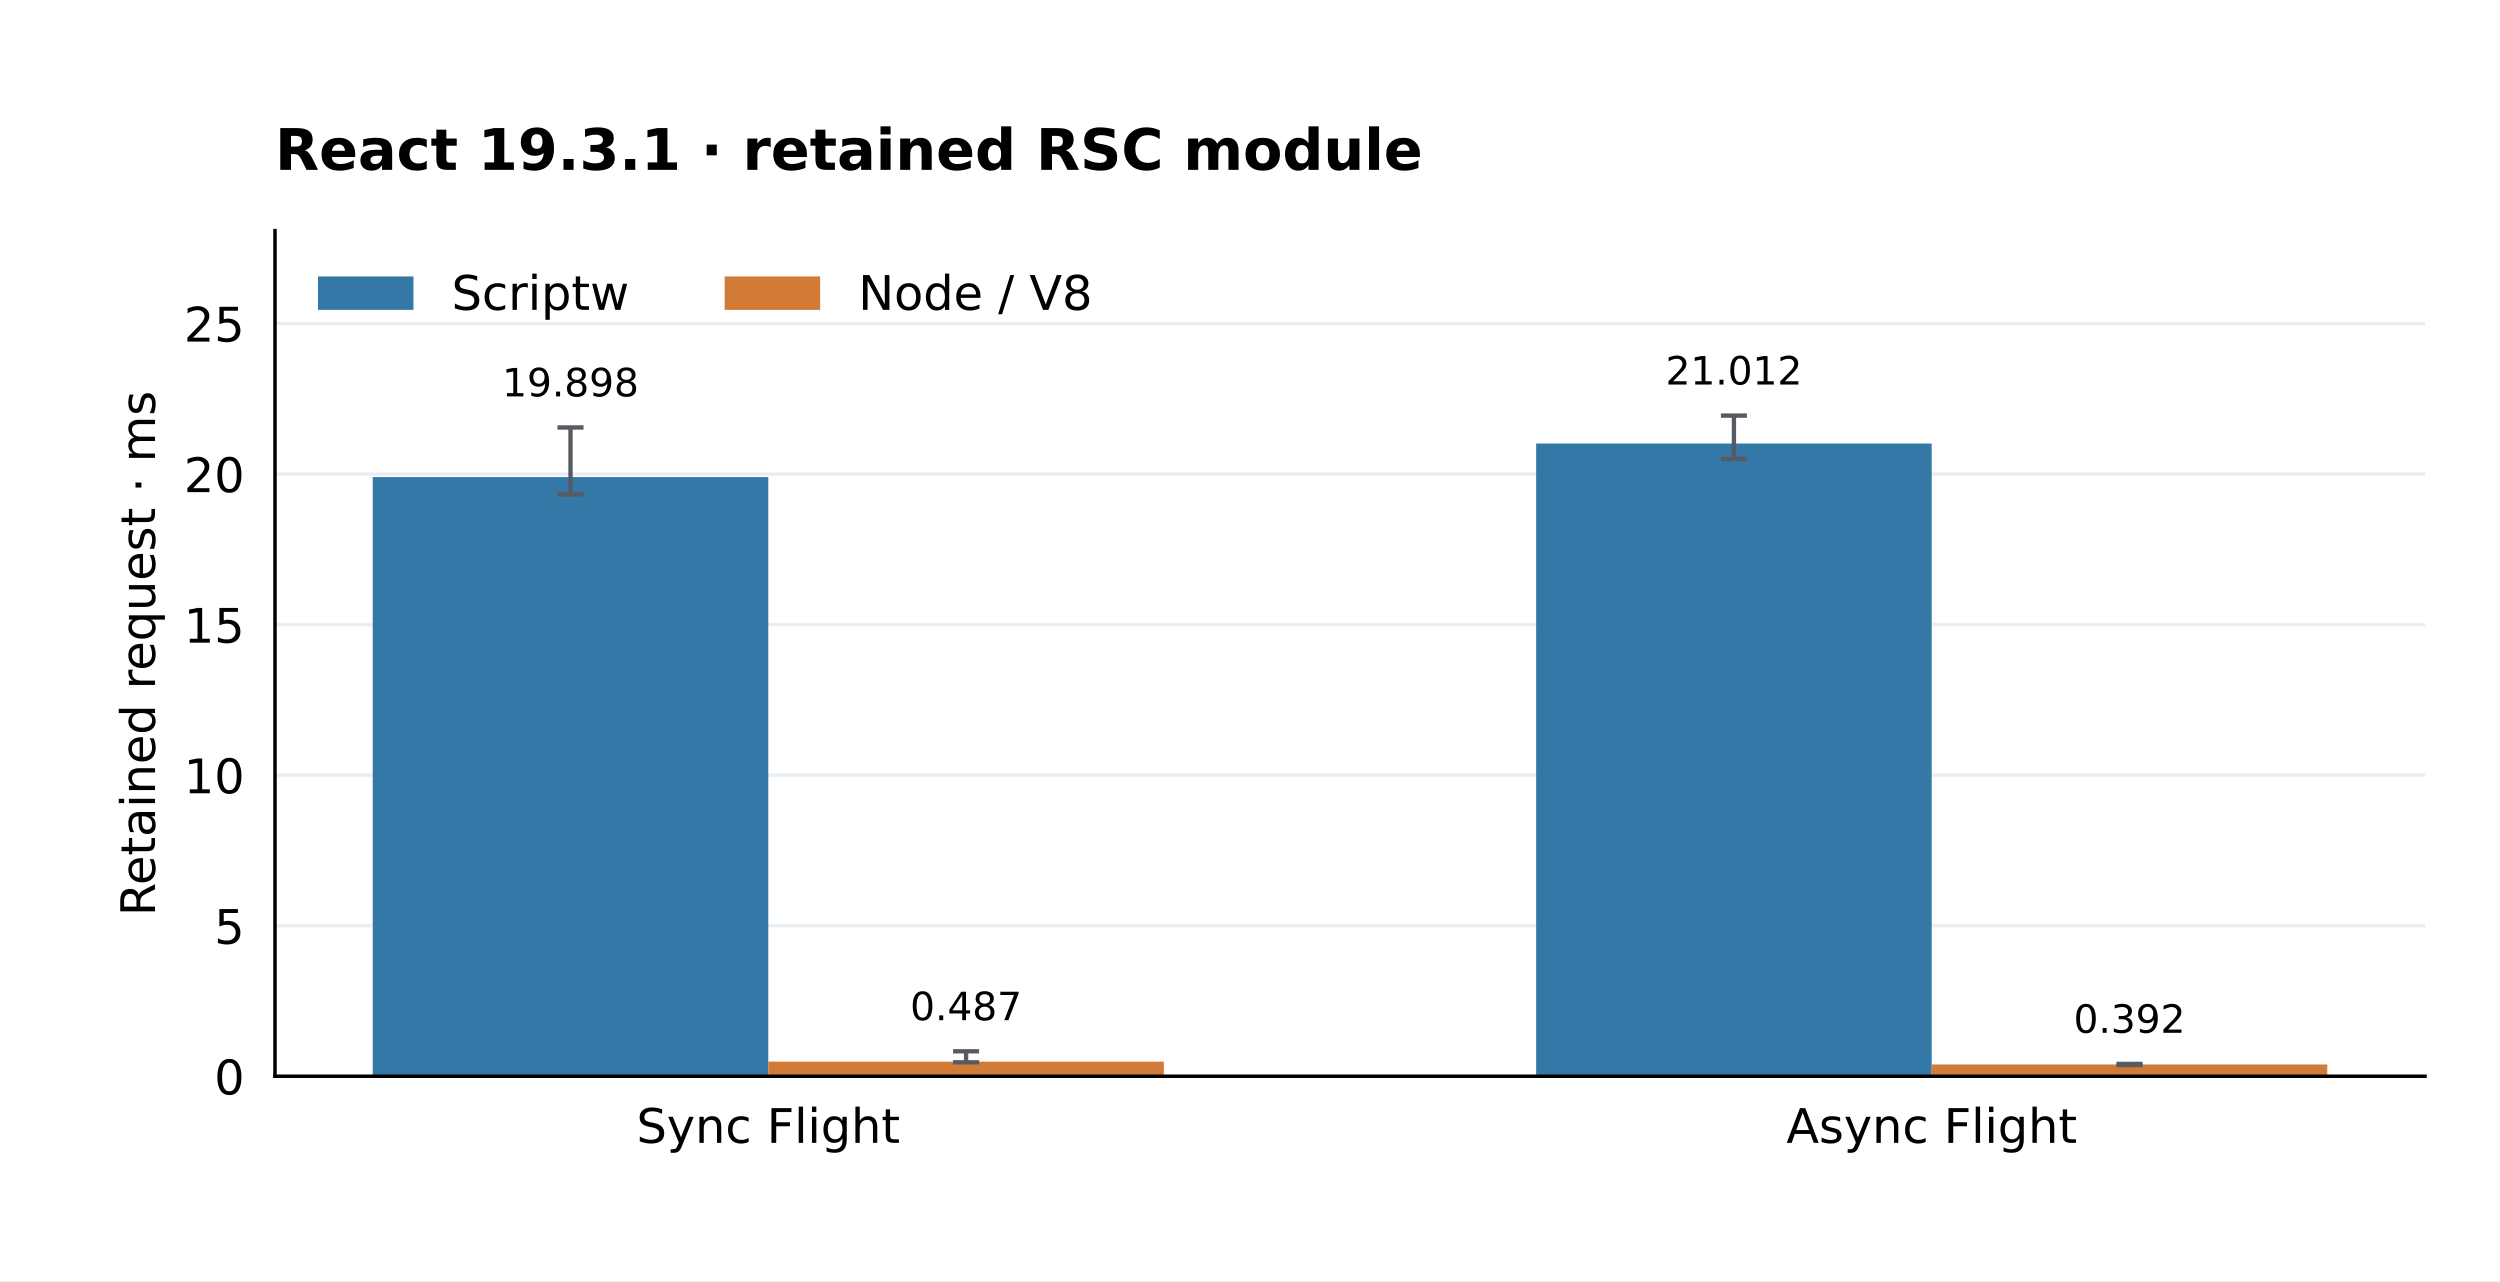
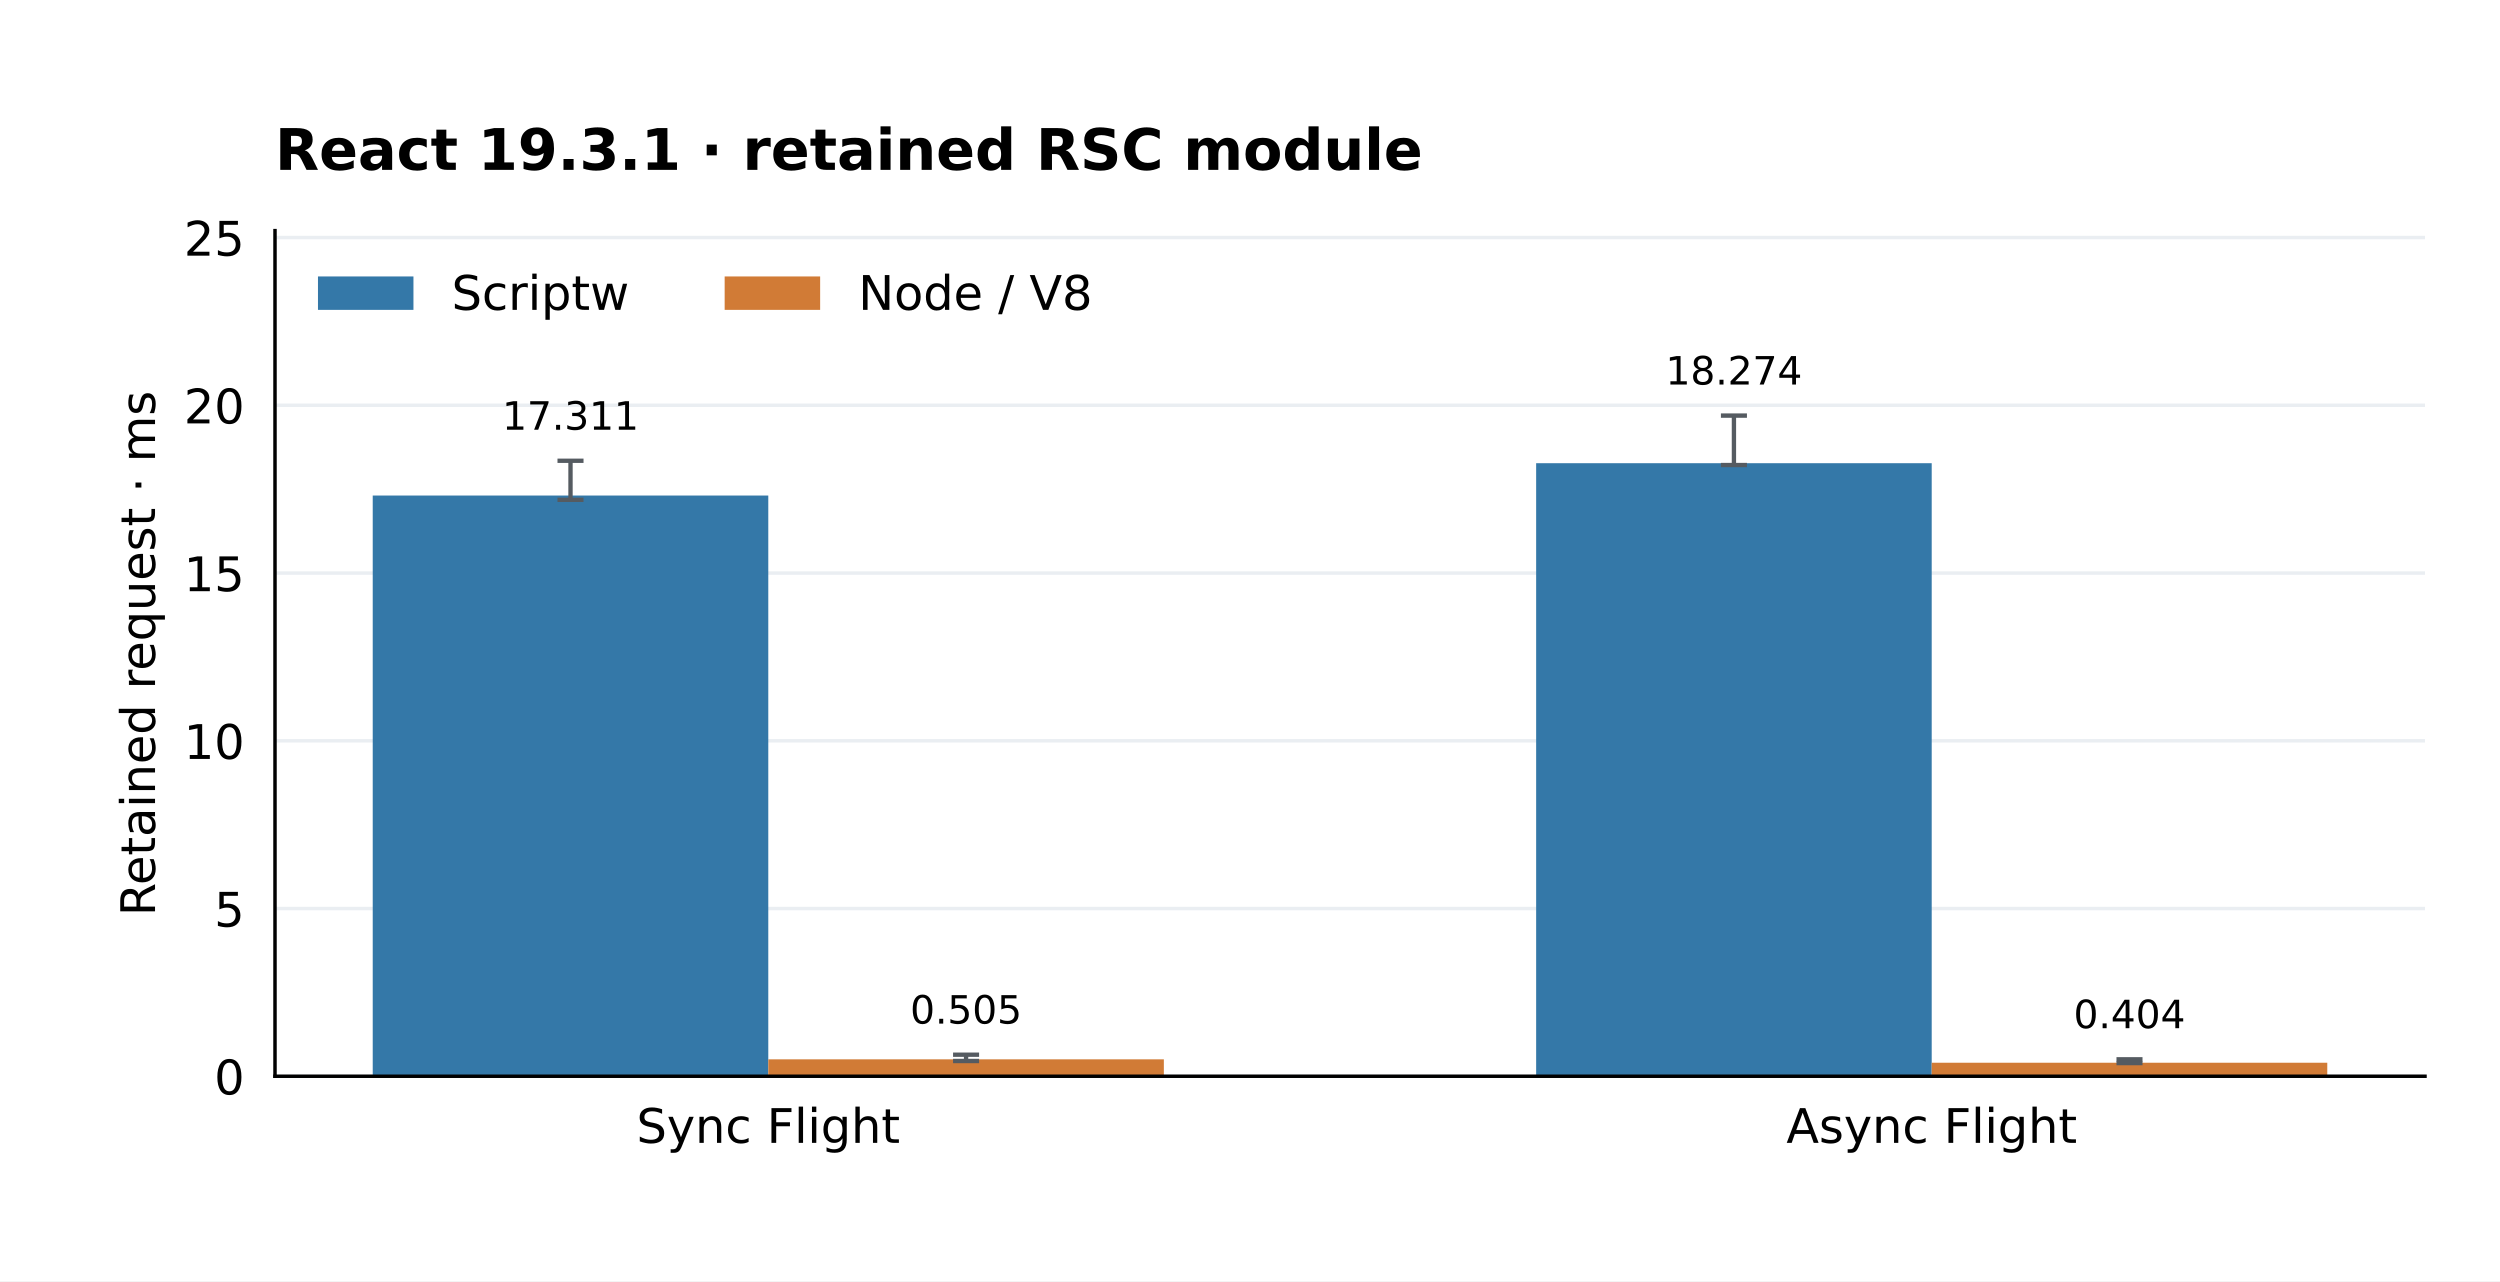
<svg xmlns="http://www.w3.org/2000/svg" xmlns:xlink="http://www.w3.org/1999/xlink" width="576pt" height="295.2pt" viewBox="0 0 576 295.2" version="1.1">
  <defs>
    <style type="text/css">*{stroke-linejoin: round; stroke-linecap: butt}</style>
  </defs>
  <g id="figure_1">
    <g id="patch_1">
      <path d="M 0 295.2 L 576 295.2 L 576 0 L 0 0 z " style="fill: #ffffff" />
    </g>
    <g id="axes_1">
      <g id="patch_2">
        <path d="M 63.36 247.968 L 558.72 247.968 L 558.72 53.136 L 63.36 53.136 z " style="fill: #ffffff" />
      </g>
      <g id="matplotlib.axis_1">
        <g id="xtick_1">
          <g id="line2d_1" />
          <g id="text_1">
            <text style="font-size: 11px; font-family: 'DejaVu Sans'; text-anchor: middle" x="177.014" y="263.326" transform="rotate(-0 177.014 263.3263)">Sync Flight</text>
          </g>
        </g>
        <g id="xtick_2">
          <g id="line2d_2" />
          <g id="text_2">
            <text style="font-size: 11px; font-family: 'DejaVu Sans'; text-anchor: middle" x="445.066" y="263.326" transform="rotate(-0 445.066 263.3263)">Async Flight</text>
          </g>
        </g>
      </g>
      <g id="matplotlib.axis_2">
        <g id="ytick_1">
          <g id="line2d_3">
            <path d="M 63.36 247.968 L 558.72 247.968 " clip-path="url(#p833538aeba)" style="fill: none; stroke: #eaeef2; stroke-width: 0.8; stroke-linecap: square" />
          </g>
          <g id="line2d_4" />
          <g id="text_3">
            <text style="font-size: 11px; font-family: 'DejaVu Sans'; text-anchor: end" x="56.36" y="252.147" transform="rotate(-0 56.36 252.1467)">0</text>
          </g>
        </g>
        <g id="ytick_2">
          <g id="line2d_5">
-             <path d="M 63.36 213.279 L 558.72 213.279 " clip-path="url(#p833538aeba)" style="fill: none; stroke: #eaeef2; stroke-width: 0.8; stroke-linecap: square" />
+             <path d="M 63.36 209.321 L 558.72 209.321 " clip-path="url(#p833538aeba)" style="fill: none; stroke: #eaeef2; stroke-width: 0.8; stroke-linecap: square" />
          </g>
          <g id="line2d_6" />
          <g id="text_4">
-             <text style="font-size: 11px; font-family: 'DejaVu Sans'; text-anchor: end" x="56.36" y="217.457" transform="rotate(-0 56.36 217.4574)">5</text>
+             <text style="font-size: 11px; font-family: 'DejaVu Sans'; text-anchor: end" x="56.36" y="213.5" transform="rotate(-0 56.36 213.4998)">5</text>
          </g>
        </g>
        <g id="ytick_3">
          <g id="line2d_7">
-             <path d="M 63.36 178.589 L 558.72 178.589 " clip-path="url(#p833538aeba)" style="fill: none; stroke: #eaeef2; stroke-width: 0.8; stroke-linecap: square" />
+             <path d="M 63.36 170.674 L 558.72 170.674 " clip-path="url(#p833538aeba)" style="fill: none; stroke: #eaeef2; stroke-width: 0.8; stroke-linecap: square" />
          </g>
          <g id="line2d_8" />
          <g id="text_5">
-             <text style="font-size: 11px; font-family: 'DejaVu Sans'; text-anchor: end" x="56.36" y="182.768" transform="rotate(-0 56.36 182.768)">10</text>
+             <text style="font-size: 11px; font-family: 'DejaVu Sans'; text-anchor: end" x="56.36" y="174.853" transform="rotate(-0 56.36 174.853)">10</text>
          </g>
        </g>
        <g id="ytick_4">
          <g id="line2d_9">
-             <path d="M 63.36 143.9 L 558.72 143.9 " clip-path="url(#p833538aeba)" style="fill: none; stroke: #eaeef2; stroke-width: 0.8; stroke-linecap: square" />
+             <path d="M 63.36 132.027 L 558.72 132.027 " clip-path="url(#p833538aeba)" style="fill: none; stroke: #eaeef2; stroke-width: 0.8; stroke-linecap: square" />
          </g>
          <g id="line2d_10" />
          <g id="text_6">
-             <text style="font-size: 11px; font-family: 'DejaVu Sans'; text-anchor: end" x="56.36" y="148.079" transform="rotate(-0 56.36 148.0786)">15</text>
+             <text style="font-size: 11px; font-family: 'DejaVu Sans'; text-anchor: end" x="56.36" y="136.206" transform="rotate(-0 56.36 136.2061)">15</text>
          </g>
        </g>
        <g id="ytick_5">
          <g id="line2d_11">
-             <path d="M 63.36 109.211 L 558.72 109.211 " clip-path="url(#p833538aeba)" style="fill: none; stroke: #eaeef2; stroke-width: 0.8; stroke-linecap: square" />
+             <path d="M 63.36 93.38 L 558.72 93.38 " clip-path="url(#p833538aeba)" style="fill: none; stroke: #eaeef2; stroke-width: 0.8; stroke-linecap: square" />
          </g>
          <g id="line2d_12" />
          <g id="text_7">
-             <text style="font-size: 11px; font-family: 'DejaVu Sans'; text-anchor: end" x="56.36" y="113.389" transform="rotate(-0 56.36 113.3893)">20</text>
+             <text style="font-size: 11px; font-family: 'DejaVu Sans'; text-anchor: end" x="56.36" y="97.559" transform="rotate(-0 56.36 97.55921)">20</text>
          </g>
        </g>
        <g id="ytick_6">
          <g id="line2d_13">
-             <path d="M 63.36 74.521 L 558.72 74.521 " clip-path="url(#p833538aeba)" style="fill: none; stroke: #eaeef2; stroke-width: 0.8; stroke-linecap: square" />
+             <path d="M 63.36 54.734 L 558.72 54.734 " clip-path="url(#p833538aeba)" style="fill: none; stroke: #eaeef2; stroke-width: 0.8; stroke-linecap: square" />
          </g>
          <g id="line2d_14" />
          <g id="text_8">
-             <text style="font-size: 11px; font-family: 'DejaVu Sans'; text-anchor: end" x="56.36" y="78.7" transform="rotate(-0 56.36 78.69993)">25</text>
+             <text style="font-size: 11px; font-family: 'DejaVu Sans'; text-anchor: end" x="56.36" y="58.912" transform="rotate(-0 56.36 58.91233)">25</text>
          </g>
        </g>
        <g id="text_9">
          <text style="font-size: 11px; font-family: 'DejaVu Sans'; text-anchor: middle" x="35.72" y="150.552" transform="rotate(-90 35.71992 150.552)">Retained request · ms</text>
        </g>
      </g>
      <g id="patch_3">
-         <path d="M 85.876 247.968 L 177.014 247.968 L 177.014 109.922 L 85.876 109.922 z " clip-path="url(#p833538aeba)" style="fill: #3478a8" />
+         <path d="M 85.876 247.968 L 177.014 247.968 L 177.014 114.165 L 85.876 114.165 z " clip-path="url(#p833538aeba)" style="fill: #3478a8" />
      </g>
      <g id="patch_4">
-         <path d="M 353.928 247.968 L 445.066 247.968 L 445.066 102.19 L 353.928 102.19 z " clip-path="url(#p833538aeba)" style="fill: #3478a8" />
+         <path d="M 353.928 247.968 L 445.066 247.968 L 445.066 106.721 L 353.928 106.721 z " clip-path="url(#p833538aeba)" style="fill: #3478a8" />
      </g>
      <g id="patch_5">
-         <path d="M 177.014 247.968 L 268.152 247.968 L 268.152 244.589 L 177.014 244.589 z " clip-path="url(#p833538aeba)" style="fill: #d17b36" />
+         <path d="M 177.014 247.968 L 268.152 247.968 L 268.152 244.067 L 177.014 244.067 z " clip-path="url(#p833538aeba)" style="fill: #d17b36" />
      </g>
      <g id="patch_6">
-         <path d="M 445.066 247.968 L 536.204 247.968 L 536.204 245.247 L 445.066 245.247 z " clip-path="url(#p833538aeba)" style="fill: #d17b36" />
+         <path d="M 445.066 247.968 L 536.204 247.968 L 536.204 244.848 L 445.066 244.848 z " clip-path="url(#p833538aeba)" style="fill: #d17b36" />
      </g>
      <g id="LineCollection_1">
-         <path d="M 131.445 113.933 L 131.445 98.489 " clip-path="url(#p833538aeba)" style="fill: none; stroke: #555b61" />
-         <path d="M 399.497 105.748 L 399.497 95.755 " clip-path="url(#p833538aeba)" style="fill: none; stroke: #555b61" />
+         <path d="M 131.445 115.161 L 131.445 106.165 " clip-path="url(#p833538aeba)" style="fill: none; stroke: #555b61" />
+         <path d="M 399.497 107.144 L 399.497 95.755 " clip-path="url(#p833538aeba)" style="fill: none; stroke: #555b61" />
      </g>
      <g id="line2d_15">
        <defs>
          <path id="mf1cd270943" d="M 3 0 L -3 -0 " style="stroke: #555b61" />
        </defs>
        <g clip-path="url(#p833538aeba)">
-           <use xlink:href="#mf1cd270943" x="131.445" y="113.933" style="fill: #1f77b4; stroke: #555b61" />
-           <use xlink:href="#mf1cd270943" x="399.497" y="105.748" style="fill: #1f77b4; stroke: #555b61" />
+           <use xlink:href="#mf1cd270943" x="131.445" y="115.161" style="fill: #1f77b4; stroke: #555b61" />
+           <use xlink:href="#mf1cd270943" x="399.497" y="107.144" style="fill: #1f77b4; stroke: #555b61" />
        </g>
      </g>
      <g id="line2d_16">
        <g clip-path="url(#p833538aeba)">
-           <use xlink:href="#mf1cd270943" x="131.445" y="98.489" style="fill: #1f77b4; stroke: #555b61" />
+           <use xlink:href="#mf1cd270943" x="131.445" y="106.165" style="fill: #1f77b4; stroke: #555b61" />
          <use xlink:href="#mf1cd270943" x="399.497" y="95.755" style="fill: #1f77b4; stroke: #555b61" />
        </g>
      </g>
      <g id="LineCollection_2">
-         <path d="M 222.583 244.749 L 222.583 242.216 " clip-path="url(#p833538aeba)" style="fill: none; stroke: #555b61" />
-         <path d="M 490.635 245.378 L 490.635 245.121 " clip-path="url(#p833538aeba)" style="fill: none; stroke: #555b61" />
+         <path d="M 222.583 244.455 L 222.583 242.998 " clip-path="url(#p833538aeba)" style="fill: none; stroke: #555b61" />
+         <path d="M 490.635 244.942 L 490.635 244.057 " clip-path="url(#p833538aeba)" style="fill: none; stroke: #555b61" />
      </g>
      <g id="line2d_17">
        <g clip-path="url(#p833538aeba)">
-           <use xlink:href="#mf1cd270943" x="222.583" y="244.749" style="fill: #1f77b4; stroke: #555b61" />
-           <use xlink:href="#mf1cd270943" x="490.635" y="245.378" style="fill: #1f77b4; stroke: #555b61" />
+           <use xlink:href="#mf1cd270943" x="222.583" y="244.455" style="fill: #1f77b4; stroke: #555b61" />
+           <use xlink:href="#mf1cd270943" x="490.635" y="244.942" style="fill: #1f77b4; stroke: #555b61" />
        </g>
      </g>
      <g id="line2d_18">
        <g clip-path="url(#p833538aeba)">
-           <use xlink:href="#mf1cd270943" x="222.583" y="242.216" style="fill: #1f77b4; stroke: #555b61" />
-           <use xlink:href="#mf1cd270943" x="490.635" y="245.121" style="fill: #1f77b4; stroke: #555b61" />
+           <use xlink:href="#mf1cd270943" x="222.583" y="242.998" style="fill: #1f77b4; stroke: #555b61" />
+           <use xlink:href="#mf1cd270943" x="490.635" y="244.057" style="fill: #1f77b4; stroke: #555b61" />
        </g>
      </g>
      <g id="patch_7">
        <path d="M 63.36 247.968 L 63.36 53.136 " style="fill: none; stroke: #000000; stroke-width: 0.8; stroke-linejoin: miter; stroke-linecap: square" />
      </g>
      <g id="patch_8">
        <path d="M 63.36 247.968 L 558.72 247.968 " style="fill: none; stroke: #000000; stroke-width: 0.8; stroke-linejoin: miter; stroke-linecap: square" />
      </g>
      <g id="text_10">
-         <text style="font-size: 9px; font-family: 'DejaVu Sans'; text-anchor: middle" x="131.445" y="91.327" transform="rotate(-0 131.4452 91.32718)">19.898</text>
+         <text style="font-size: 9px; font-family: 'DejaVu Sans'; text-anchor: middle" x="131.445" y="99.003" transform="rotate(-0 131.4452 99.00267)">17.311</text>
      </g>
      <g id="text_11">
-         <text style="font-size: 9px; font-family: 'DejaVu Sans'; text-anchor: middle" x="399.497" y="88.593" transform="rotate(-0 399.4971 88.59339)">21.012</text>
+         <text style="font-size: 9px; font-family: 'DejaVu Sans'; text-anchor: middle" x="399.497" y="88.593" transform="rotate(-0 399.4971 88.59339)">18.274</text>
      </g>
      <g id="text_12">
-         <text style="font-size: 9px; font-family: 'DejaVu Sans'; text-anchor: middle" x="222.583" y="235.054" transform="rotate(-0 222.5829 235.0539)">0.487</text>
+         <text style="font-size: 9px; font-family: 'DejaVu Sans'; text-anchor: middle" x="222.583" y="235.836" transform="rotate(-0 222.5829 235.8356)">0.505</text>
      </g>
      <g id="text_13">
-         <text style="font-size: 9px; font-family: 'DejaVu Sans'; text-anchor: middle" x="490.635" y="237.959" transform="rotate(-0 490.6348 237.9586)">0.392</text>
+         <text style="font-size: 9px; font-family: 'DejaVu Sans'; text-anchor: middle" x="490.635" y="236.895" transform="rotate(-0 490.6348 236.8948)">0.404</text>
      </g>
      <g id="text_14">
        <text style="font-weight: 700; font-size: 13.2px; font-family: 'DejaVu Sans'; text-anchor: start" x="63.36" y="39.136" transform="rotate(-0 63.36 39.136)">React 19.3.1 · retained RSC module</text>
      </g>
      <g id="legend_1">
        <g id="patch_9">
          <path d="M 73.26 71.394 L 95.26 71.394 L 95.26 63.694 L 73.26 63.694 z " style="fill: #3478a8" />
        </g>
        <g id="text_15">
          <text style="font-size: 11px; font-family: 'DejaVu Sans'; text-anchor: start" x="104.06" y="71.394" transform="rotate(-0 104.06 71.39428)">Scriptw</text>
        </g>
        <g id="patch_10">
          <path d="M 166.961 71.394 L 188.961 71.394 L 188.961 63.694 L 166.961 63.694 z " style="fill: #d17b36" />
        </g>
        <g id="text_16">
          <text style="font-size: 11px; font-family: 'DejaVu Sans'; text-anchor: start" x="197.761" y="71.394" transform="rotate(-0 197.7611 71.39428)">Node / V8</text>
        </g>
      </g>
    </g>
  </g>
  <defs>
    <clipPath id="p833538aeba">
      <rect x="63.36" y="53.136" width="495.36" height="194.832" />
    </clipPath>
  </defs>
</svg>
